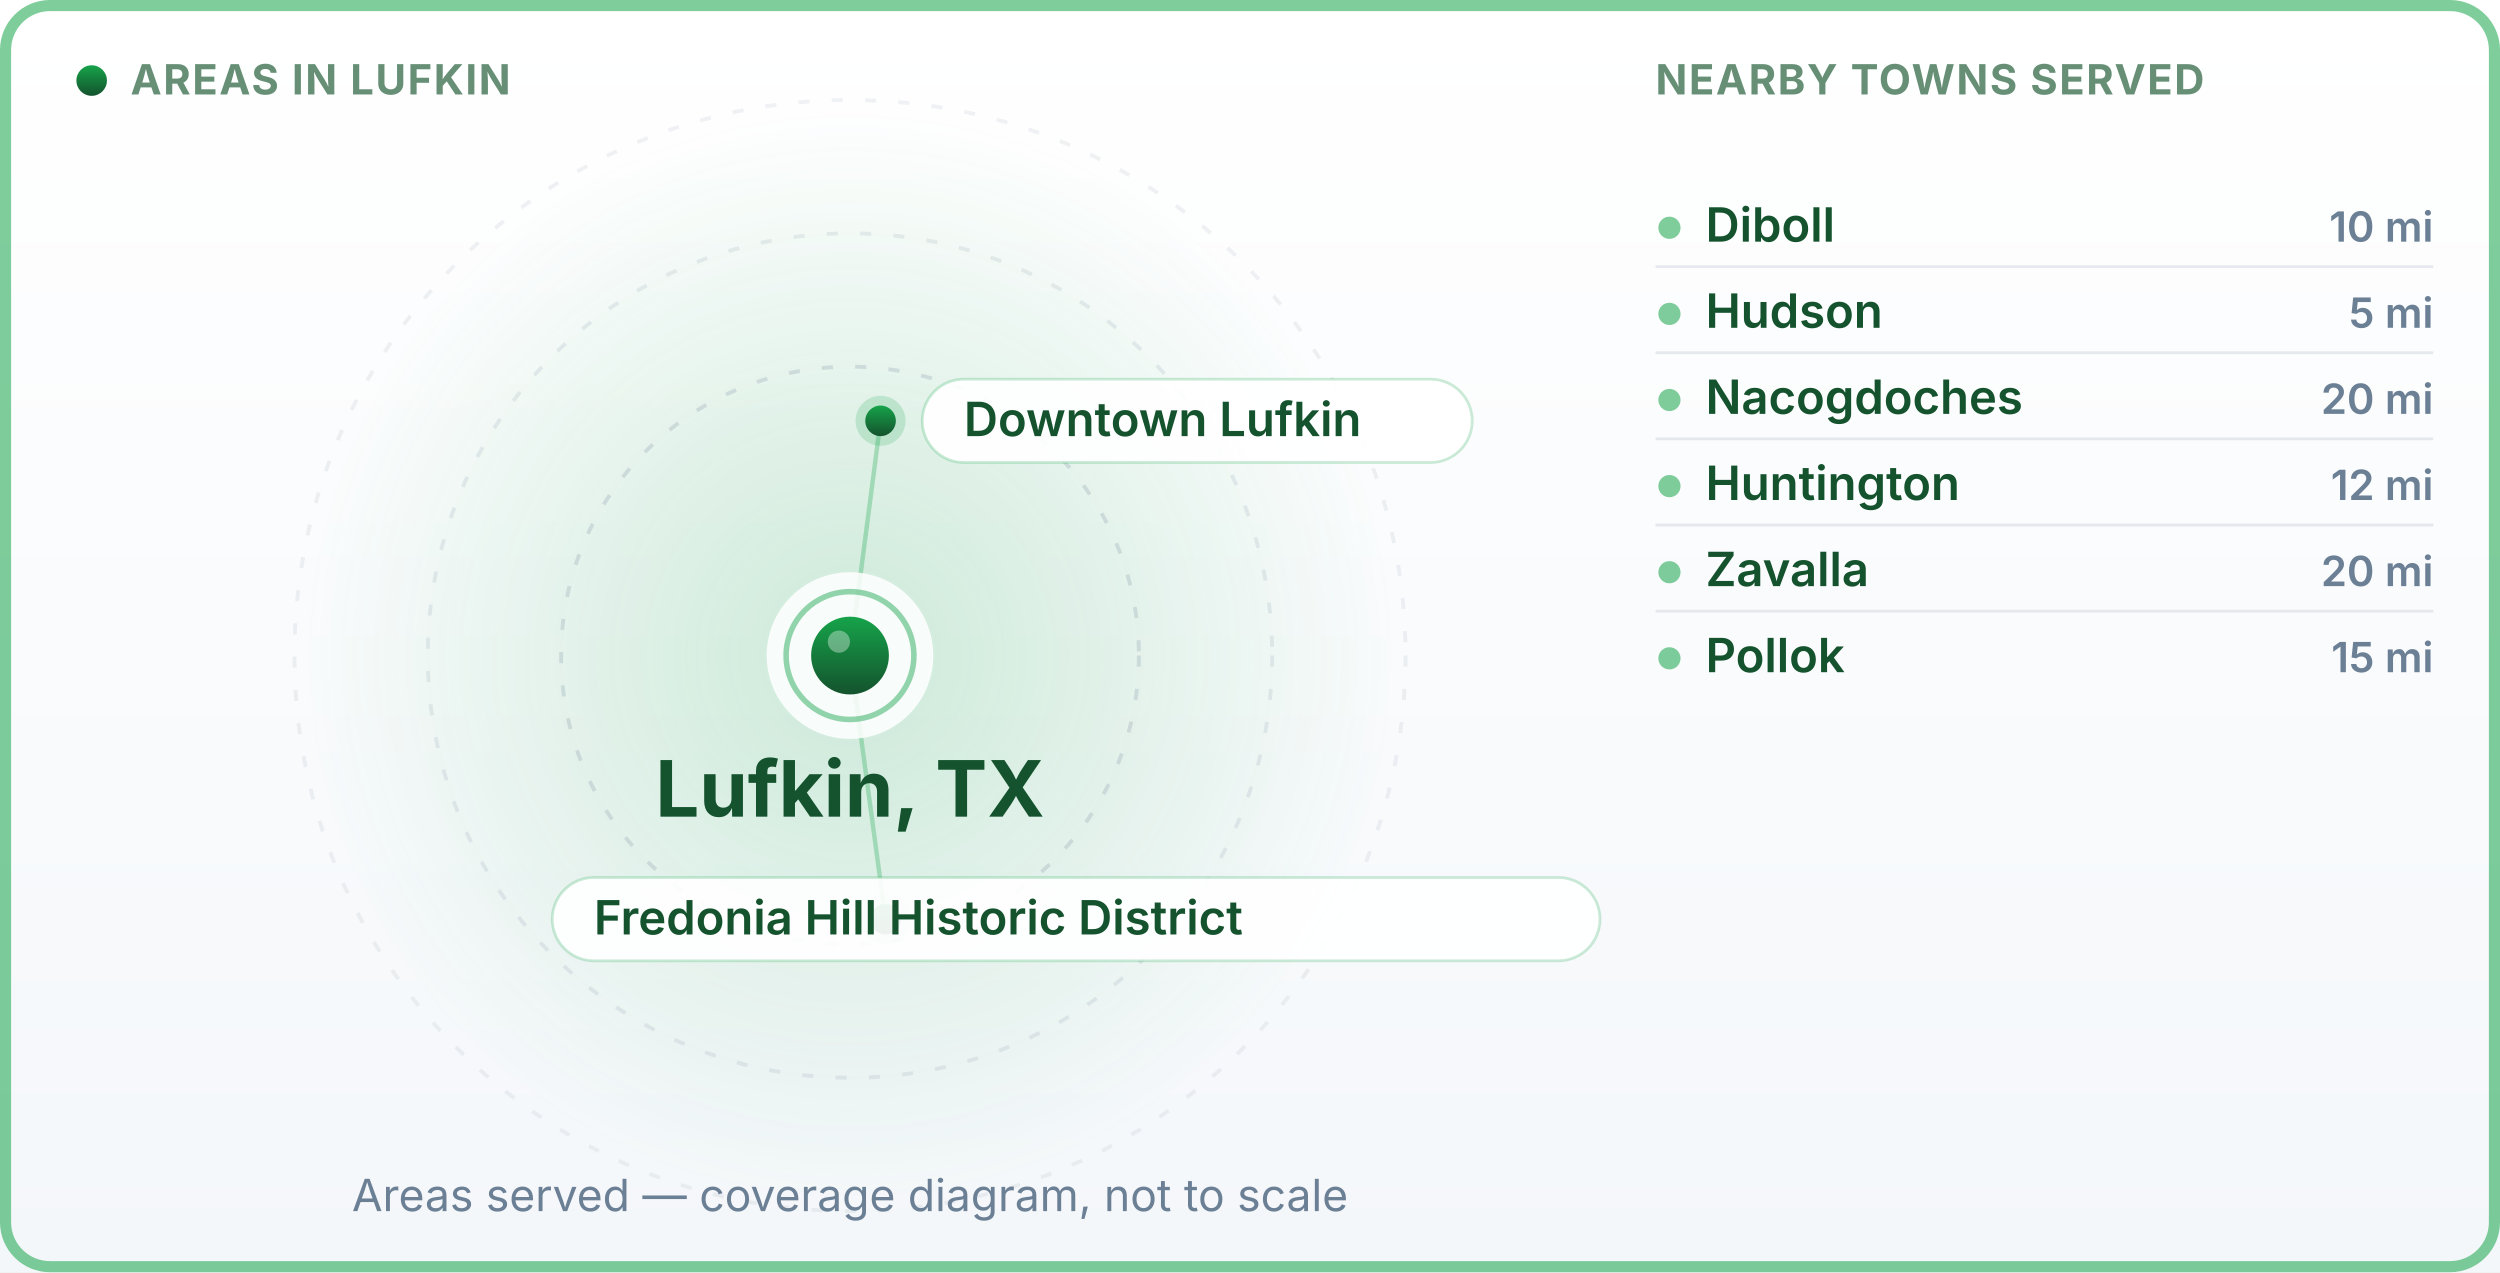
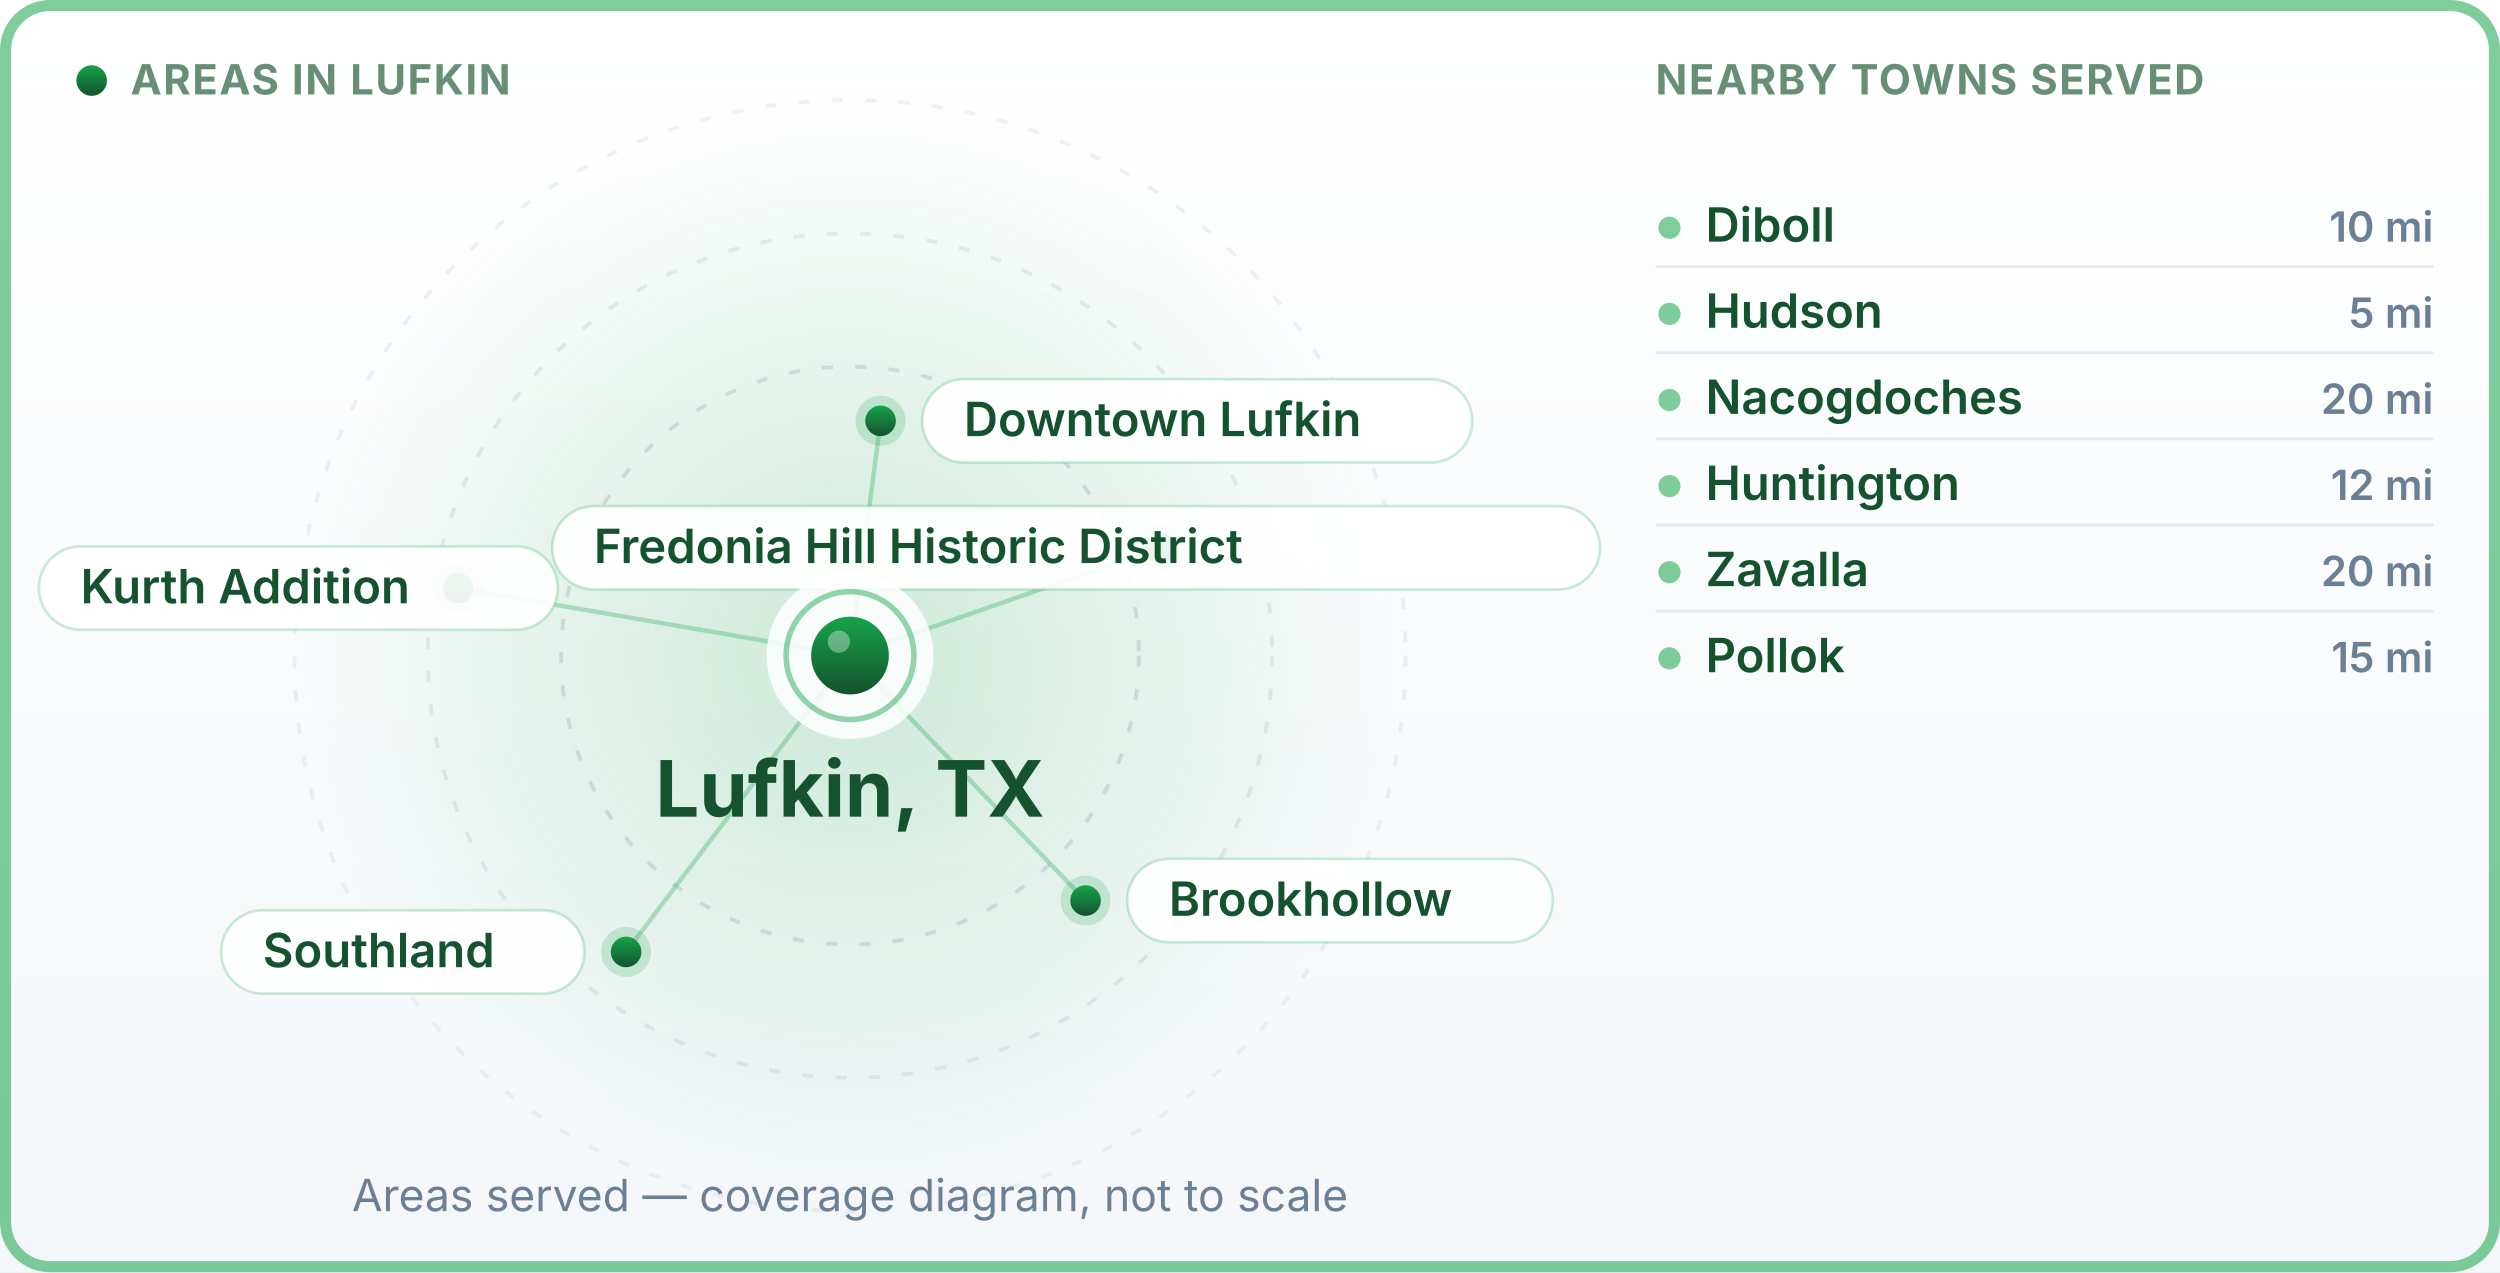
<svg xmlns="http://www.w3.org/2000/svg" viewBox="0 0 900 458" width="900" height="458" role="img">
  <defs>
    <linearGradient id="bgg" x1="0" y1="0" x2="0" y2="1">
      <stop offset="0" stop-color="#ffffff" />
      <stop offset="1" stop-color="#f4f7fa" />
    </linearGradient>
    <radialGradient id="halo" cx="50%" cy="50%" r="50%">
      <stop offset="0" stop-color="#16a34a" stop-opacity=".20" />
      <stop offset="1" stop-color="#16a34a" stop-opacity="0" />
    </radialGradient>
    <linearGradient id="dotg" x1="0" y1="0" x2="0" y2="1">
      <stop offset="0" stop-color="#16a34a" />
      <stop offset="1" stop-color="#14532d" />
    </linearGradient>
  </defs>
  <rect width="900" height="458" fill="url(#bgg)" />
  <circle cx="306" cy="236" r="196" fill="url(#halo)" />
  <circle cx="306" cy="236" r="104" fill="none" stroke="#6b7f95" stroke-opacity="0.2" stroke-width="1.4" stroke-dasharray="4 8" />
  <circle cx="306" cy="236" r="152" fill="none" stroke="#6b7f95" stroke-opacity="0.13" stroke-width="1.4" stroke-dasharray="4 8" />
  <circle cx="306" cy="236" r="200" fill="none" stroke="#6b7f95" stroke-opacity="0.1" stroke-width="1.4" stroke-dasharray="4 8" />
  <line x1="306" y1="236" x2="317" y2="151.5" stroke="#16a34a" stroke-opacity=".30" stroke-width="1.6" />
  <circle cx="317" cy="151.5" r="9" fill="#16a34a" fill-opacity=".18" />
  <circle cx="317" cy="151.5" r="5.5" fill="url(#dotg)" />
  <rect x="332" y="136.5" width="198" height="30" rx="15" fill="#ffffff" fill-opacity=".92" stroke="#16a34a" stroke-opacity=".22" stroke-width="1" />
  <text x="347" y="157" font-family="system-ui,-apple-system,Segoe UI,sans-serif" font-size="17" font-weight="600" fill="#14532d">Downtown Lufkin</text>
-   <line x1="306" y1="236" x2="318.8" y2="330.9" stroke="#16a34a" stroke-opacity=".30" stroke-width="1.6" />
-   <circle cx="318.8" cy="330.9" r="9" fill="#16a34a" fill-opacity=".18" />
-   <circle cx="318.8" cy="330.9" r="5.5" fill="url(#dotg)" />
-   <rect x="198.8" y="315.9" width="377.2" height="30" rx="15" fill="#ffffff" fill-opacity=".92" stroke="#16a34a" stroke-opacity=".22" stroke-width="1" />
-   <text x="213.8" y="336.4" font-family="system-ui,-apple-system,Segoe UI,sans-serif" font-size="17" font-weight="600" fill="#14532d">Fredonia Hill Historic District</text>
+   <line x1="306" y1="236" x2="417.7" y2="197.2" stroke="#16a34a" stroke-opacity=".30" stroke-width="1.6" />
+   <circle cx="417.7" cy="197.2" r="9" fill="#16a34a" fill-opacity=".18" />
+   <circle cx="417.7" cy="197.2" r="5.5" fill="url(#dotg)" />
+   <rect x="198.8" y="182.2" width="377.2" height="30" rx="15" fill="#ffffff" fill-opacity=".92" stroke="#16a34a" stroke-opacity=".22" stroke-width="1" />
+   <text x="213.8" y="202.7" font-family="system-ui,-apple-system,Segoe UI,sans-serif" font-size="17" font-weight="600" fill="#14532d">Fredonia Hill Historic District</text>
+   <line x1="306" y1="236" x2="390.8" y2="324.2" stroke="#16a34a" stroke-opacity=".30" stroke-width="1.6" />
+   <circle cx="390.8" cy="324.2" r="9" fill="#16a34a" fill-opacity=".18" />
+   <circle cx="390.8" cy="324.2" r="5.5" fill="url(#dotg)" />
+   <rect x="405.8" y="309.2" width="153.2" height="30" rx="15" fill="#ffffff" fill-opacity=".92" stroke="#16a34a" stroke-opacity=".22" stroke-width="1" />
+   <text x="420.8" y="329.7" font-family="system-ui,-apple-system,Segoe UI,sans-serif" font-size="17" font-weight="600" fill="#14532d">Brookhollow</text>
+   <line x1="306" y1="236" x2="225.4" y2="342.7" stroke="#16a34a" stroke-opacity=".30" stroke-width="1.6" />
+   <circle cx="225.4" cy="342.7" r="9" fill="#16a34a" fill-opacity=".18" />
+   <circle cx="225.4" cy="342.7" r="5.5" fill="url(#dotg)" />
+   <rect x="79.6" y="327.7" width="130.8" height="30" rx="15" fill="#ffffff" fill-opacity=".92" stroke="#16a34a" stroke-opacity=".22" stroke-width="1" />
+   <text x="94.6" y="348.2" font-family="system-ui,-apple-system,Segoe UI,sans-serif" font-size="17" font-weight="600" fill="#14532d">Southland</text>
+   <line x1="306" y1="236" x2="164.9" y2="211.7" stroke="#16a34a" stroke-opacity=".30" stroke-width="1.6" />
+   <circle cx="164.9" cy="211.7" r="9" fill="#16a34a" fill-opacity=".18" />
+   <circle cx="164.9" cy="211.7" r="5.5" fill="url(#dotg)" />
+   <rect x="14" y="196.7" width="186.8" height="30" rx="15" fill="#ffffff" fill-opacity=".92" stroke="#16a34a" stroke-opacity=".22" stroke-width="1" />
+   <text x="29" y="217.2" font-family="system-ui,-apple-system,Segoe UI,sans-serif" font-size="17" font-weight="600" fill="#14532d">Kurth Addition</text>
  <circle cx="306" cy="236" r="30" fill="#ffffff" fill-opacity=".85" />
  <circle cx="306" cy="236" r="23" fill="none" stroke="#16a34a" stroke-opacity=".45" stroke-width="2" />
  <circle cx="306" cy="236" r="14" fill="url(#dotg)" />
  <circle cx="302" cy="231" r="4" fill="#ffffff" fill-opacity=".35" />
  <text x="306" y="294" text-anchor="middle" font-family="system-ui,-apple-system,Segoe UI,sans-serif" font-size="28" font-weight="700" fill="#14532d">Lufkin, TX</text>
  <circle cx="33" cy="29" r="5.5" fill="url(#dotg)" />
  <text x="47" y="34" font-family="system-ui,-apple-system,Segoe UI,sans-serif" font-size="15" font-weight="700" letter-spacing="0.6" fill="#14532d" fill-opacity=".65">AREAS IN LUFKIN</text>
  <text x="596" y="34" font-family="system-ui,-apple-system,Segoe UI,sans-serif" font-size="15" font-weight="700" letter-spacing="0.6" fill="#14532d" fill-opacity=".65">NEARBY TOWNS SERVED</text>
  <circle cx="601" cy="82" r="4" fill="#16a34a" fill-opacity=".55" />
  <text x="614" y="87" font-family="system-ui,-apple-system,Segoe UI,sans-serif" font-size="17" font-weight="600" fill="#14532d">Diboll</text>
  <text x="876" y="87" text-anchor="end" font-family="system-ui,-apple-system,Segoe UI,sans-serif" font-size="15" font-weight="600" fill="#6b7f95">10 mi</text>
  <line x1="596" y1="96" x2="876" y2="96" stroke="#6b7f95" stroke-opacity=".16" stroke-width="1" />
  <circle cx="601" cy="113" r="4" fill="#16a34a" fill-opacity=".55" />
  <text x="614" y="118" font-family="system-ui,-apple-system,Segoe UI,sans-serif" font-size="17" font-weight="600" fill="#14532d">Hudson</text>
  <text x="876" y="118" text-anchor="end" font-family="system-ui,-apple-system,Segoe UI,sans-serif" font-size="15" font-weight="600" fill="#6b7f95">5 mi</text>
  <line x1="596" y1="127" x2="876" y2="127" stroke="#6b7f95" stroke-opacity=".16" stroke-width="1" />
  <circle cx="601" cy="144" r="4" fill="#16a34a" fill-opacity=".55" />
  <text x="614" y="149" font-family="system-ui,-apple-system,Segoe UI,sans-serif" font-size="17" font-weight="600" fill="#14532d">Nacogdoches</text>
  <text x="876" y="149" text-anchor="end" font-family="system-ui,-apple-system,Segoe UI,sans-serif" font-size="15" font-weight="600" fill="#6b7f95">20 mi</text>
  <line x1="596" y1="158" x2="876" y2="158" stroke="#6b7f95" stroke-opacity=".16" stroke-width="1" />
  <circle cx="601" cy="175" r="4" fill="#16a34a" fill-opacity=".55" />
  <text x="614" y="180" font-family="system-ui,-apple-system,Segoe UI,sans-serif" font-size="17" font-weight="600" fill="#14532d">Huntington</text>
  <text x="876" y="180" text-anchor="end" font-family="system-ui,-apple-system,Segoe UI,sans-serif" font-size="15" font-weight="600" fill="#6b7f95">12 mi</text>
  <line x1="596" y1="189" x2="876" y2="189" stroke="#6b7f95" stroke-opacity=".16" stroke-width="1" />
  <circle cx="601" cy="206" r="4" fill="#16a34a" fill-opacity=".55" />
  <text x="614" y="211" font-family="system-ui,-apple-system,Segoe UI,sans-serif" font-size="17" font-weight="600" fill="#14532d">Zavalla</text>
  <text x="876" y="211" text-anchor="end" font-family="system-ui,-apple-system,Segoe UI,sans-serif" font-size="15" font-weight="600" fill="#6b7f95">20 mi</text>
  <line x1="596" y1="220" x2="876" y2="220" stroke="#6b7f95" stroke-opacity=".16" stroke-width="1" />
  <circle cx="601" cy="237" r="4" fill="#16a34a" fill-opacity=".55" />
  <text x="614" y="242" font-family="system-ui,-apple-system,Segoe UI,sans-serif" font-size="17" font-weight="600" fill="#14532d">Pollok</text>
  <text x="876" y="242" text-anchor="end" font-family="system-ui,-apple-system,Segoe UI,sans-serif" font-size="15" font-weight="600" fill="#6b7f95">15 mi</text>
  <text x="306" y="436" text-anchor="middle" font-family="system-ui,-apple-system,Segoe UI,sans-serif" font-size="16" fill="#6b7f95">Areas served — coverage diagram, not to scale</text>
  <rect x="2" y="2" width="896" height="454" rx="16" fill="none" stroke="#16a34a" stroke-opacity=".55" stroke-width="4" />
</svg>
